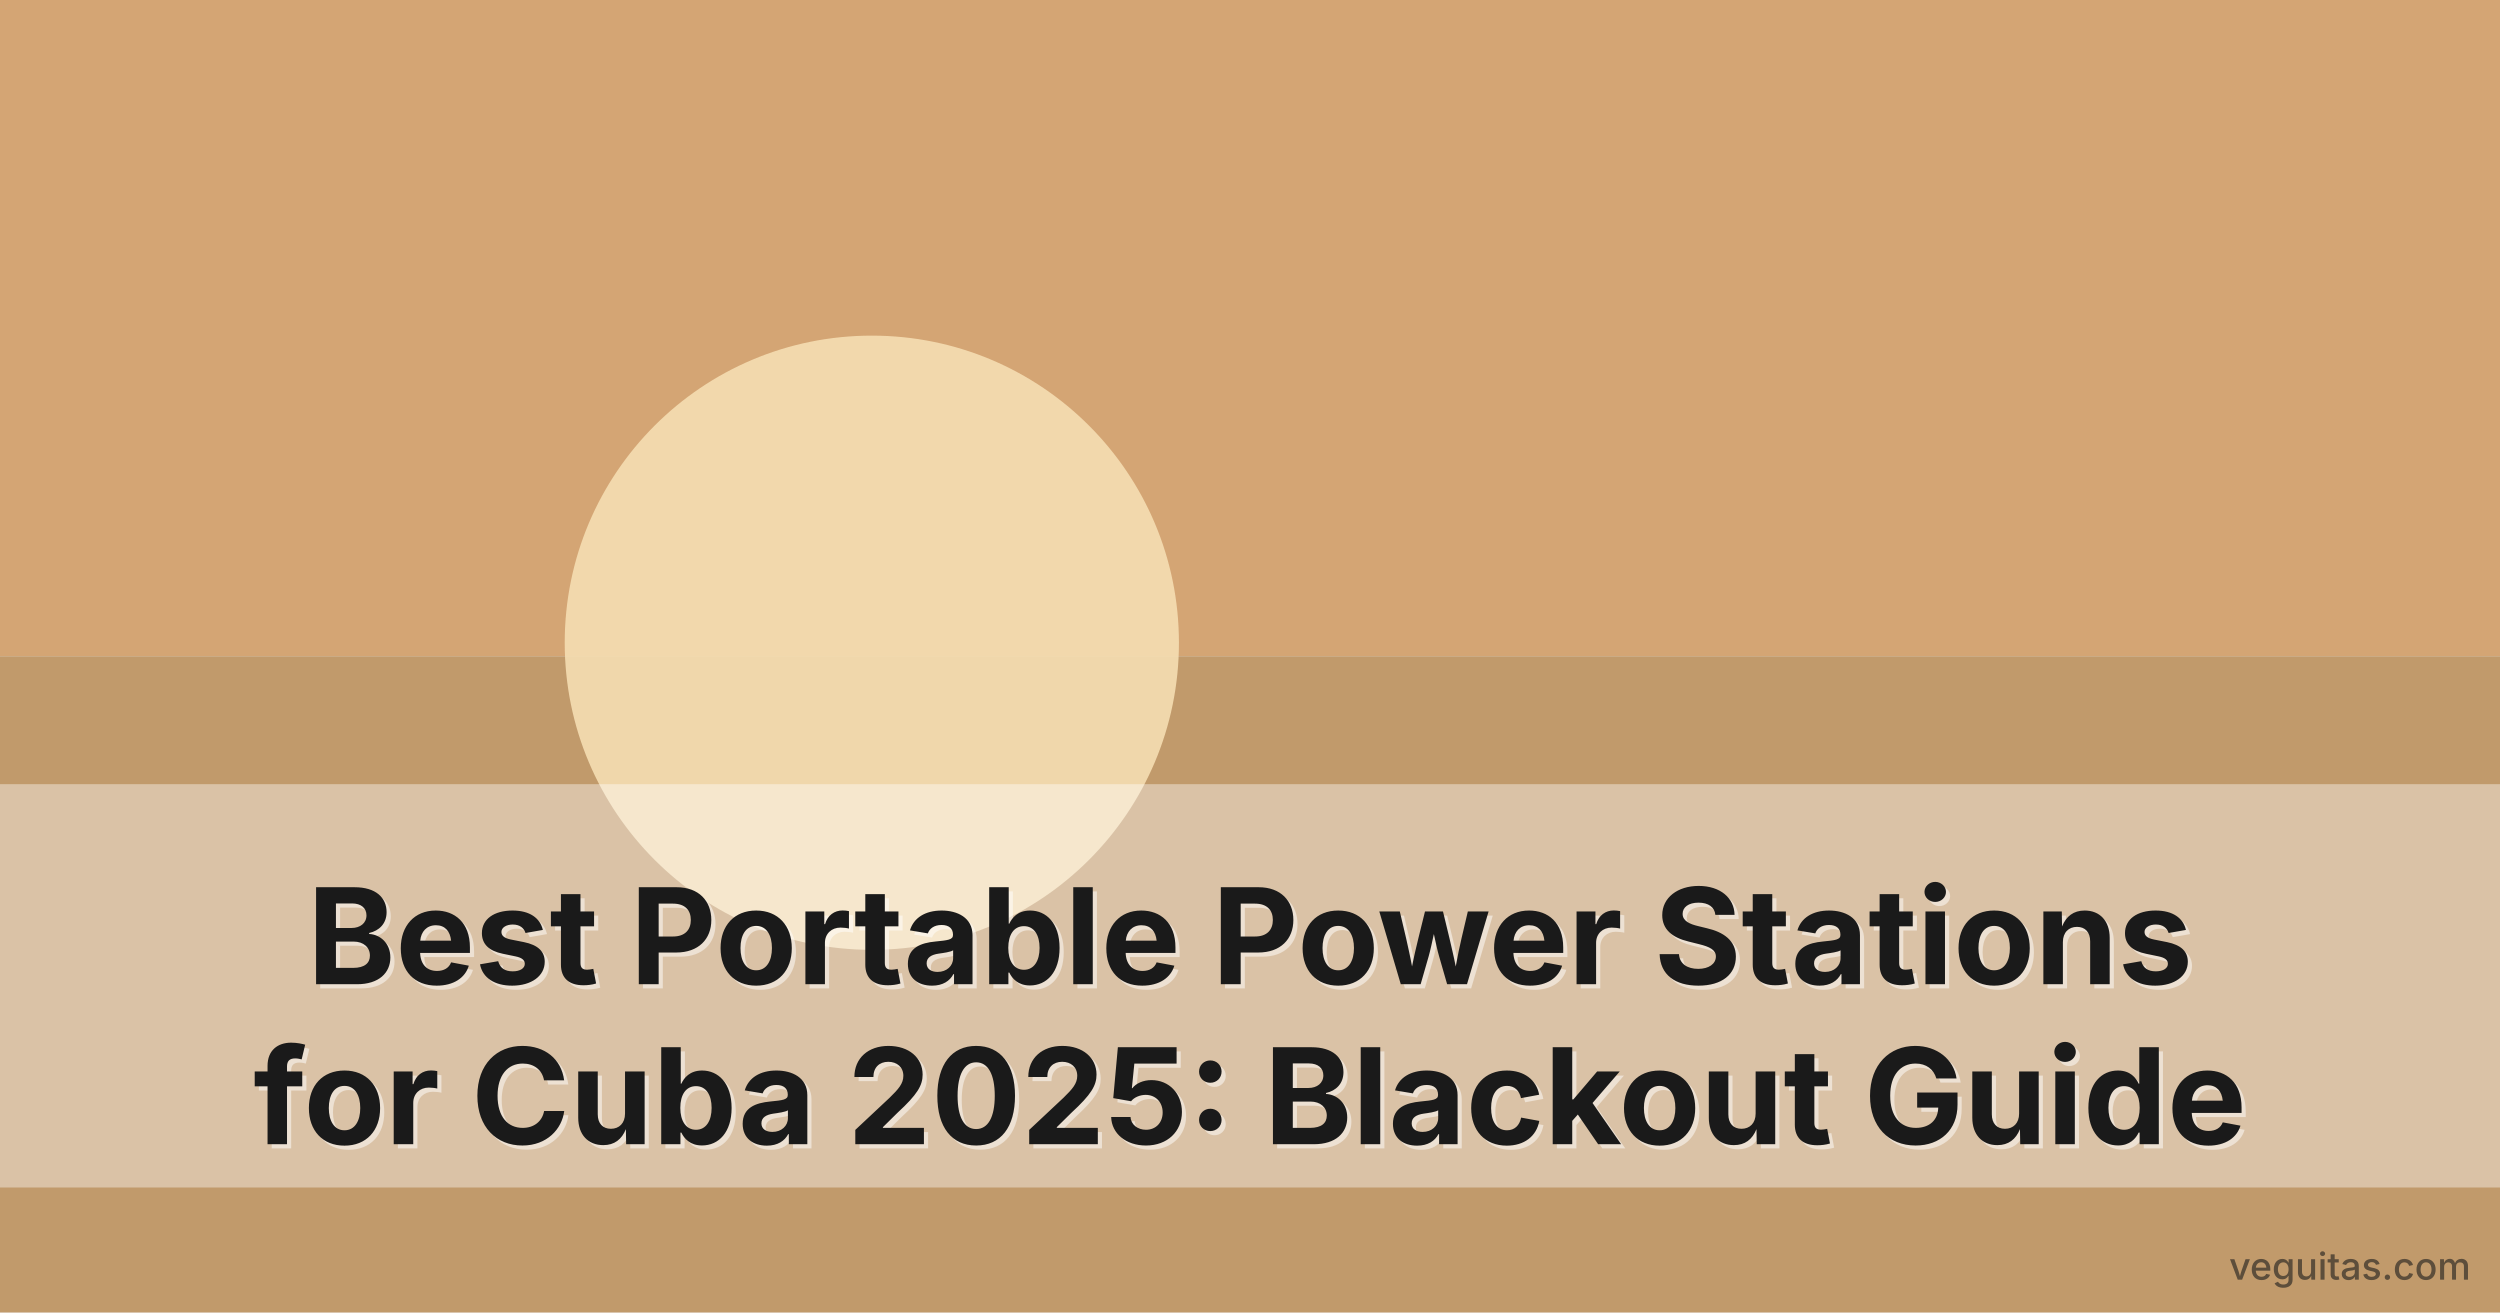
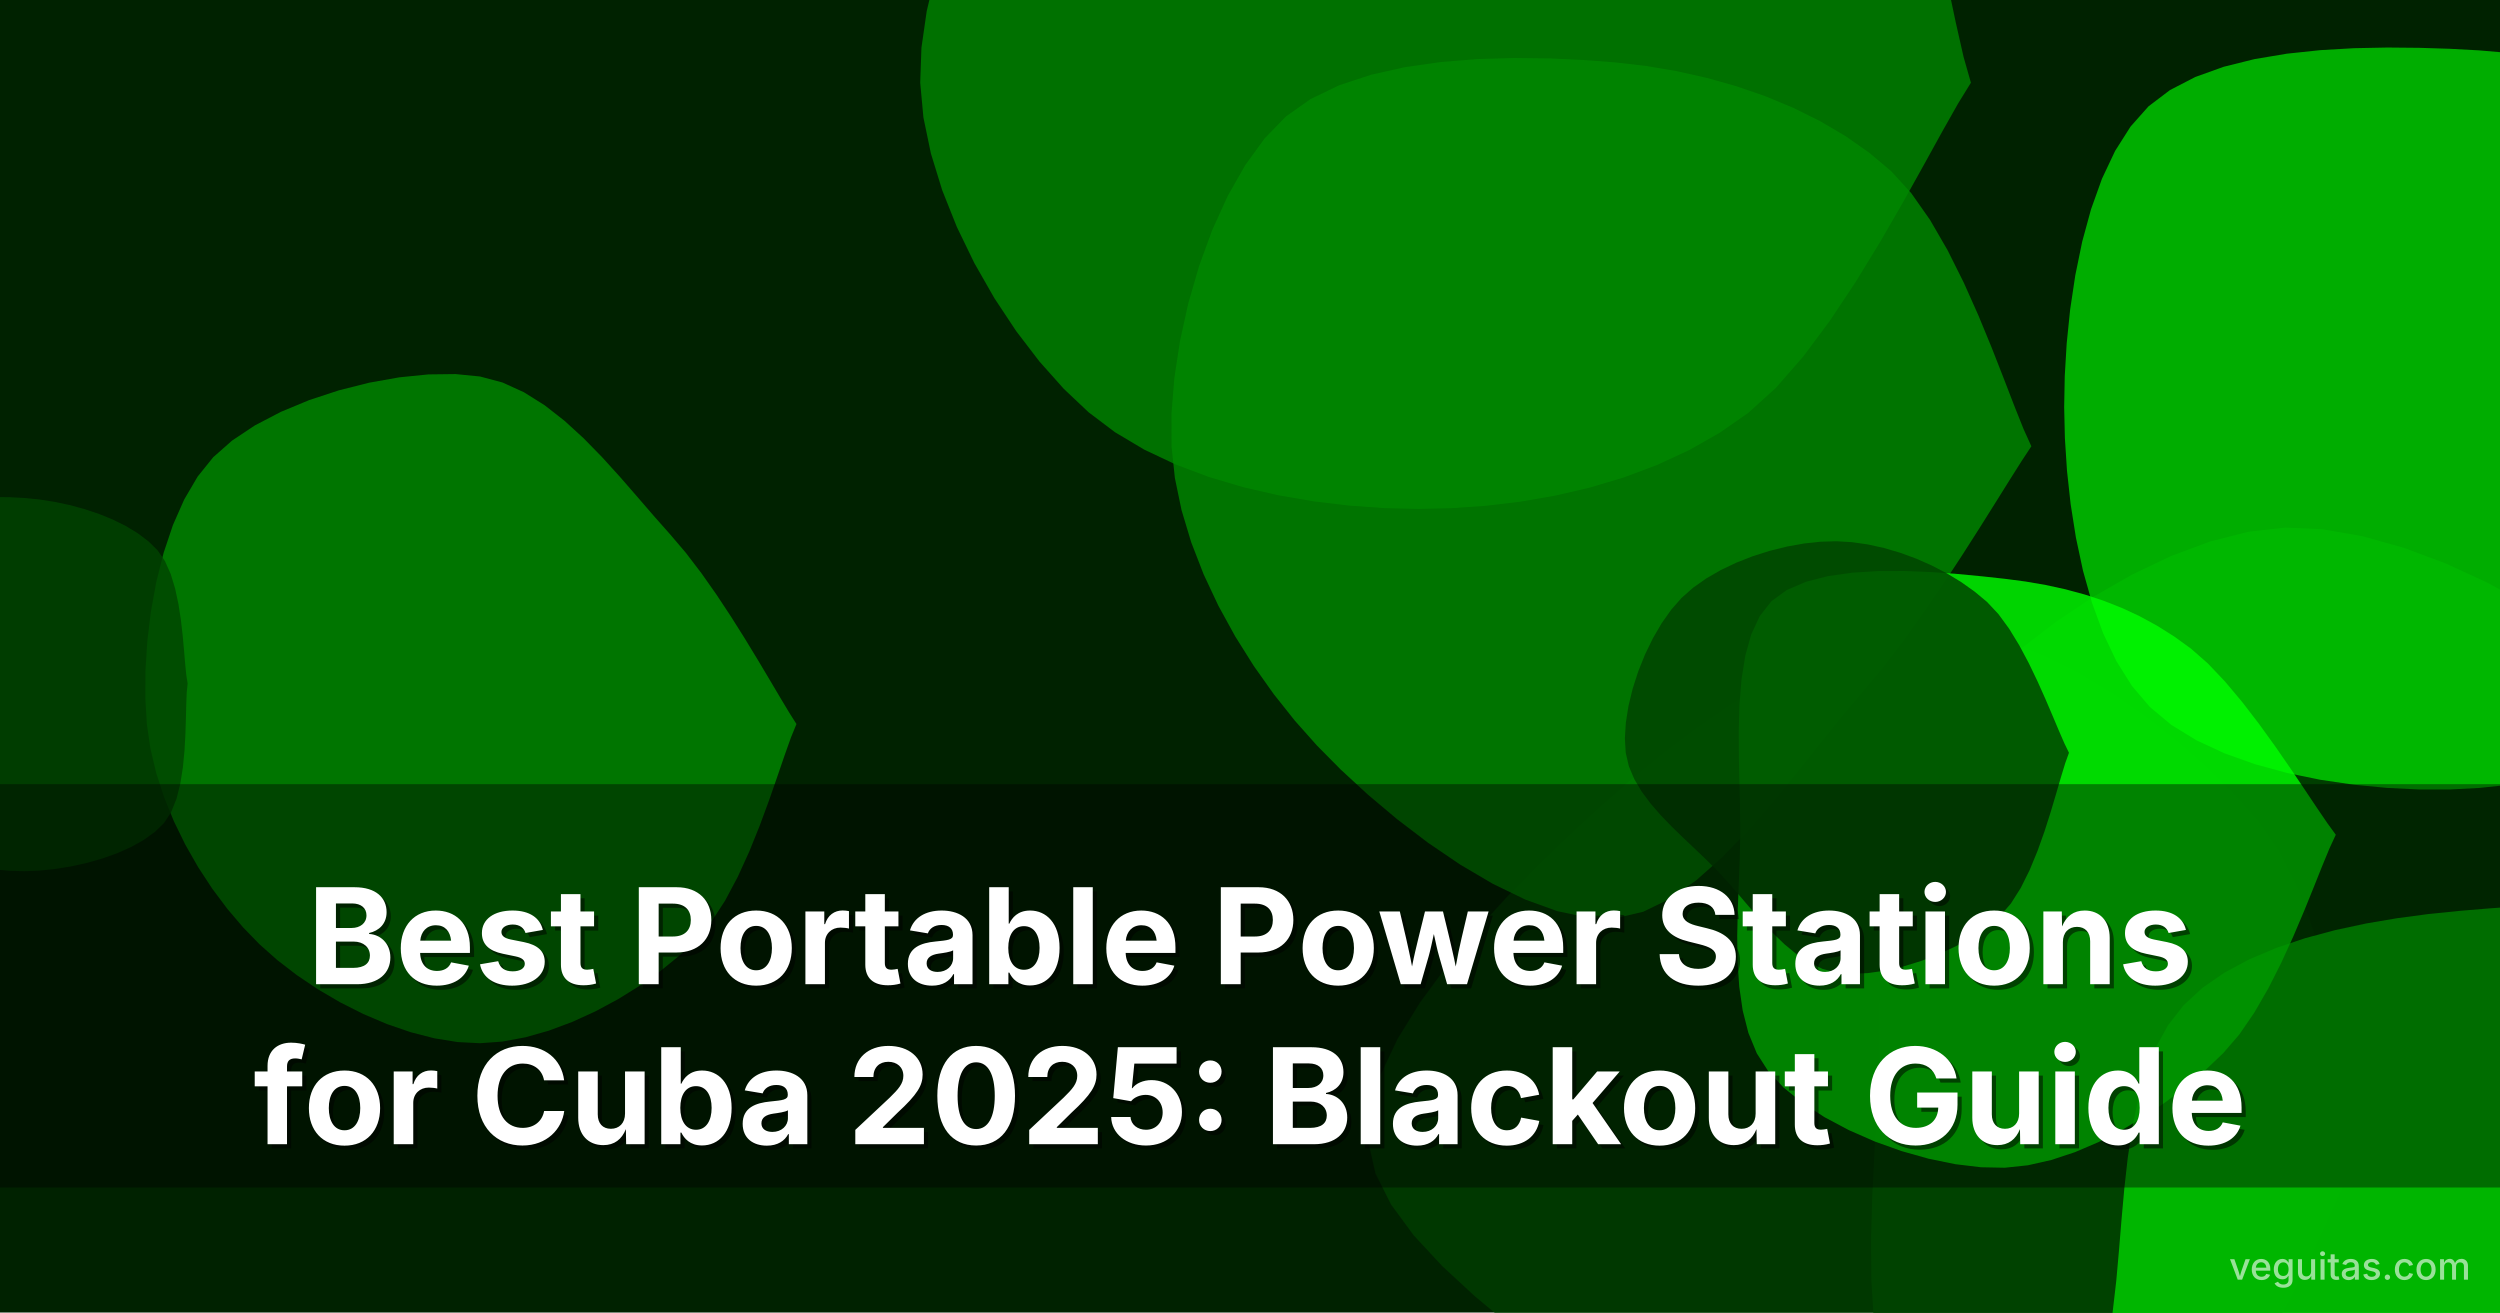
<svg xmlns="http://www.w3.org/2000/svg" version="1.1" width="1200" height="630" viewBox="0 0 1200 630">
-   <rect width="1200" height="315" x="0" y="0" fill="#d4a574" />
-   <rect width="1200" height="315" x="0" y="315" fill="#c19a6b" />
-   <circle r="147.41" cx="418.475" cy="308.513" fill="#f5deb3" opacity="0.9" />
-   <rect width="1200" height="193.6" x="0" y="376.4" fill="rgba(255,255,255,0.4)" />
-   <text font-family="system-ui, -apple-system, sans-serif" font-size="64" font-weight="700" text-anchor="middle" fill="rgba(255,255,255,0.5)" x="602" y="474.428">
+   <rect width="1200" height="630" fill="#002200" />
+   <path d="M 946.041 39.706 L 939.914 49.641 L 932.331 63.058 L 923.458 79.143 L 913.461 97.084 L 902.506 116.068 L 890.758 135.282 L 878.384 153.914 L 865.548 171.151 L 852.418 186.181 L 839.159 198.191 L 825.399 207.769 L 810.76 216.083 L 795.397 223.194 L 779.465 229.162 L 763.122 234.045 L 746.522 237.903 L 729.822 240.797 L 713.176 242.786 L 696.742 243.929 L 680.674 244.286 L 664.496 243.895 L 647.781 242.713 L 630.762 240.683 L 613.669 237.747 L 596.733 233.848 L 580.186 228.927 L 564.258 222.928 L 549.18 215.791 L 535.185 207.46 L 522.503 197.877 L 510.601 186.625 L 498.944 173.535 L 487.759 158.915 L 477.271 143.074 L 467.709 126.321 L 459.298 108.967 L 452.264 91.319 L 446.835 73.686 L 443.237 56.379 L 441.697 39.706 L 442.286 22.949 L 444.811 5.39 L 449.097 -12.664 L 454.97 -30.908 L 462.256 -49.034 L 470.78 -66.738 L 480.369 -83.711 L 490.847 -99.649 L 502.042 -114.244 L 513.778 -127.19 L 526.494 -138.851 L 540.615 -149.746 L 555.945 -159.803 L 572.288 -168.95 L 589.449 -177.115 L 607.232 -184.226 L 625.442 -190.212 L 643.882 -194.999 L 662.358 -198.516 L 680.674 -200.692 L 699.699 -201.744 L 720.122 -201.869 L 741.47 -200.961 L 763.272 -198.914 L 785.055 -195.623 L 806.347 -190.981 L 826.678 -184.884 L 845.575 -177.226 L 862.567 -167.9 L 877.181 -156.802 L 889.547 -142.448 L 900.224 -124.124 L 909.39 -102.877 L 917.221 -79.755 L 923.893 -55.805 L 929.582 -32.075 L 934.465 -9.611 L 938.718 10.539 L 942.518 27.327 L 946.041 39.706 Z" fill="#008800" opacity="0.767" />
+   <path d="M 1303.27 517.067 L 1302.604 528.744 L 1302.661 544.752 L 1303.031 564.02 L 1303.305 585.476 L 1303.073 608.048 L 1301.925 630.665 L 1299.453 652.254 L 1295.246 671.745 L 1288.895 688.065 L 1279.991 700.143 L 1268.123 708.2 L 1253.491 713.469 L 1236.593 716.4 L 1217.931 717.44 L 1198.004 717.036 L 1177.313 715.638 L 1156.358 713.693 L 1135.64 711.65 L 1115.659 709.955 L 1096.915 709.058 L 1078.318 709.194 L 1058.742 710.03 L 1038.638 711.159 L 1018.454 712.175 L 998.64 712.672 L 979.643 712.245 L 961.914 710.486 L 945.901 706.99 L 932.054 701.35 L 920.821 693.161 L 912.312 681.993 L 906.123 668.03 L 901.931 651.783 L 899.413 633.763 L 898.246 614.483 L 898.109 594.453 L 898.678 574.185 L 899.63 554.19 L 900.645 534.98 L 901.398 517.067 L 901.767 499.765 L 902.019 482.164 L 902.415 464.436 L 903.215 446.754 L 904.68 429.289 L 907.072 412.215 L 910.651 395.703 L 915.677 379.927 L 922.412 365.058 L 931.116 351.268 L 942.135 337.887 L 955.392 324.362 L 970.509 311.045 L 987.113 298.288 L 1004.827 286.443 L 1023.276 275.863 L 1042.084 266.899 L 1060.877 259.905 L 1079.279 255.231 L 1096.915 253.23 L 1114.808 254.038 L 1133.916 257.366 L 1153.767 262.928 L 1173.885 270.436 L 1193.796 279.605 L 1213.026 290.147 L 1231.102 301.777 L 1247.548 314.208 L 1261.89 327.154 L 1273.655 340.327 L 1282.708 355.166 L 1289.467 372.766 L 1294.286 392.328 L 1297.515 413.052 L 1299.509 434.141 L 1300.618 454.794 L 1301.196 474.212 L 1301.596 491.596 L 1302.17 506.148 L 1303.27 517.067 Z" fill="#004400" opacity="0.819" />
+   <path d="M 1134.725 548.064 L 1130.721 556.049 L 1125.918 566.462 L 1120.35 578.831 L 1114.053 592.681 L 1107.06 607.536 L 1099.405 622.923 L 1091.124 638.367 L 1082.251 653.393 L 1072.82 667.527 L 1062.866 680.295 L 1052.124 692.896 L 1040.411 706.489 L 1027.885 720.537 L 1014.703 734.504 L 1001.022 747.855 L 986.999 760.053 L 972.792 770.562 L 958.557 778.846 L 944.452 784.369 L 930.635 786.595 L 916.908 785.238 L 903 780.695 L 888.953 773.455 L 874.813 764.006 L 860.622 752.836 L 846.424 740.434 L 832.263 727.287 L 818.181 713.885 L 804.224 700.715 L 790.434 688.265 L 775.698 676.037 L 759.354 663.249 L 742.119 649.959 L 724.709 636.231 L 707.844 622.125 L 692.241 607.702 L 678.617 593.023 L 667.69 578.15 L 660.178 563.143 L 656.798 548.064 L 657.835 532.419 L 662.703 515.87 L 670.814 498.713 L 681.579 481.242 L 694.41 463.753 L 708.717 446.541 L 723.912 429.901 L 739.406 414.129 L 754.611 399.52 L 768.938 386.368 L 783.138 373.974 L 798.236 361.644 L 814.061 349.68 L 830.438 338.384 L 847.196 328.059 L 864.162 319.007 L 881.161 311.53 L 898.022 305.931 L 914.571 302.512 L 930.635 301.575 L 946.785 303.396 L 963.52 307.813 L 980.553 314.475 L 997.599 323.031 L 1014.375 333.13 L 1030.595 344.421 L 1045.974 356.553 L 1060.227 369.174 L 1073.07 381.934 L 1084.217 394.482 L 1093.669 408.074 L 1101.723 423.773 L 1108.536 440.935 L 1114.266 458.918 L 1119.07 477.08 L 1123.106 494.777 L 1126.532 511.367 L 1129.505 526.206 L 1132.183 538.653 L 1134.725 548.064 Z" fill="#004400" opacity="0.627" />
+   <path d="M 975.052 214.218 L 970.387 221.292 L 964.599 230.443 L 957.822 241.287 L 950.189 253.441 L 941.833 266.52 L 932.885 280.14 L 923.48 293.919 L 913.749 307.472 L 903.827 320.414 L 893.845 332.363 L 883.641 344.455 L 872.987 357.718 L 861.918 371.609 L 850.468 385.583 L 838.672 399.097 L 826.563 411.605 L 814.177 422.564 L 801.549 431.429 L 788.711 437.656 L 775.7 440.701 L 762.038 440.431 L 747.427 437.334 L 732.165 431.803 L 716.548 424.23 L 700.876 415.005 L 685.445 404.521 L 670.555 393.168 L 656.502 381.339 L 643.585 369.425 L 632.101 357.817 L 621.574 345.983 L 611.429 333.219 L 601.819 319.665 L 592.896 305.458 L 584.814 290.736 L 577.725 275.636 L 571.781 260.296 L 567.135 244.855 L 563.94 229.45 L 562.349 214.218 L 562.33 198.383 L 563.707 181.369 L 566.418 163.618 L 570.396 145.571 L 575.58 127.672 L 581.904 110.362 L 589.304 94.082 L 597.717 79.274 L 607.079 66.381 L 617.326 55.845 L 629.094 47.541 L 642.804 40.945 L 658.067 35.892 L 674.494 32.218 L 691.695 29.761 L 709.282 28.356 L 726.865 27.841 L 744.055 28.051 L 760.463 28.824 L 775.7 29.995 L 790.262 31.693 L 804.831 34.157 L 819.29 37.395 L 833.524 41.411 L 847.419 46.211 L 860.857 51.8 L 873.726 58.185 L 885.908 65.37 L 897.289 73.361 L 907.753 82.165 L 917.408 92.729 L 926.434 105.576 L 934.822 120.069 L 942.566 135.573 L 949.656 151.452 L 956.086 167.07 L 961.849 181.792 L 966.936 194.981 L 971.339 206.002 L 975.052 214.218 Z" fill="#008800" opacity="0.803" />
+   <path d="M 1414.332 614.813 L 1408.122 622.536 L 1400.261 632.615 L 1391.004 644.588 L 1380.601 657.994 L 1369.307 672.369 L 1357.374 687.253 L 1345.055 702.181 L 1332.602 716.694 L 1320.268 730.327 L 1308.306 742.62 L 1296.556 754.604 L 1284.666 767.334 L 1272.604 780.376 L 1260.335 793.3 L 1247.825 805.673 L 1235.042 817.064 L 1221.951 827.042 L 1208.52 835.175 L 1194.714 841.03 L 1180.5 844.177 L 1165.051 844.625 L 1147.944 842.825 L 1129.747 839.013 L 1111.031 833.421 L 1092.365 826.283 L 1074.318 817.834 L 1057.46 808.307 L 1042.361 797.935 L 1029.59 786.954 L 1019.717 775.596 L 1012.809 763.124 L 1008.315 748.886 L 1005.872 733.242 L 1005.118 716.557 L 1005.692 699.19 L 1007.231 681.505 L 1009.374 663.863 L 1011.759 646.626 L 1014.024 630.155 L 1015.807 614.813 L 1017.123 600.035 L 1018.355 585.13 L 1019.695 570.274 L 1021.333 555.645 L 1023.462 541.417 L 1026.272 527.766 L 1029.954 514.87 L 1034.7 502.903 L 1040.702 492.042 L 1048.149 482.463 L 1057.221 474.118 L 1067.816 466.796 L 1079.71 460.434 L 1092.679 454.964 L 1106.499 450.322 L 1120.945 446.441 L 1135.792 443.257 L 1150.816 440.704 L 1165.794 438.716 L 1180.5 437.228 L 1195.6 435.97 L 1211.697 434.858 L 1228.473 434.11 L 1245.606 433.942 L 1262.779 434.571 L 1279.672 436.215 L 1295.965 439.089 L 1311.338 443.41 L 1325.474 449.396 L 1338.051 457.262 L 1349.313 468.157 L 1359.729 482.492 L 1369.311 499.383 L 1378.076 517.944 L 1386.038 537.29 L 1393.213 556.536 L 1399.615 574.796 L 1405.258 591.186 L 1410.159 604.82 L 1414.332 614.813 Z" fill="#00ff00" opacity="0.615" />
+   <path d="M 1371.181 195.489 L 1368.069 204.057 L 1364.519 215.593 L 1360.469 229.412 L 1355.857 244.83 L 1350.621 261.163 L 1344.699 277.729 L 1338.03 293.842 L 1330.551 308.818 L 1322.202 321.975 L 1312.919 332.628 L 1302.429 341.326 L 1290.646 349.081 L 1277.786 355.908 L 1264.064 361.822 L 1249.698 366.838 L 1234.904 370.97 L 1219.899 374.233 L 1204.899 376.641 L 1190.12 378.21 L 1175.779 378.953 L 1161.204 378.942 L 1145.795 378.199 L 1129.881 376.669 L 1113.791 374.299 L 1097.852 371.033 L 1082.394 366.816 L 1067.744 361.593 L 1054.231 355.309 L 1042.182 347.91 L 1031.928 339.34 L 1023.287 329.18 L 1015.822 317.251 L 1009.468 303.866 L 1004.163 289.335 L 999.843 273.968 L 996.444 258.077 L 993.904 241.973 L 992.159 225.966 L 991.147 210.368 L 990.803 195.489 L 991.079 180.541 L 992.016 164.765 L 993.68 148.513 L 996.138 132.137 L 999.457 115.989 L 1003.704 100.423 L 1008.945 85.791 L 1015.249 72.445 L 1022.682 60.737 L 1031.31 51.02 L 1041.597 43.228 L 1053.73 36.957 L 1067.362 32.056 L 1082.15 28.374 L 1097.747 25.761 L 1113.807 24.063 L 1129.986 23.131 L 1145.938 22.812 L 1161.318 22.955 L 1175.779 23.41 L 1189.88 24.175 L 1204.289 25.408 L 1218.826 27.193 L 1233.311 29.614 L 1247.564 32.755 L 1261.405 36.701 L 1274.655 41.535 L 1287.133 47.343 L 1298.66 54.207 L 1309.056 62.212 L 1318.43 72.313 L 1327.029 84.953 L 1334.88 99.449 L 1342.011 115.118 L 1348.448 131.275 L 1354.219 147.239 L 1359.351 162.326 L 1363.87 175.852 L 1367.804 187.134 L 1371.181 195.489 Z" fill="#00ff00" opacity="0.626" />
+   <path d="M 382.298 347.537 L 379.679 353.95 L 376.628 362.505 L 373.125 372.728 L 369.146 384.146 L 364.671 396.285 L 359.678 408.672 L 354.144 420.833 L 348.048 432.294 L 341.369 442.582 L 334.084 451.224 L 325.971 458.806 L 316.93 466.145 L 307.121 473.115 L 296.703 479.585 L 285.838 485.428 L 274.684 490.516 L 263.404 494.719 L 252.155 497.91 L 241.1 499.961 L 230.397 500.742 L 219.672 500.188 L 208.55 498.394 L 197.192 495.476 L 185.76 491.549 L 174.414 486.731 L 163.316 481.136 L 152.627 474.88 L 142.508 468.079 L 133.121 460.85 L 124.626 453.308 L 116.735 445.194 L 109.121 436.244 L 101.885 426.566 L 95.132 416.27 L 88.964 405.462 L 83.484 394.25 L 78.795 382.744 L 75 371.051 L 72.201 359.279 L 70.502 347.537 L 69.771 335.232 L 69.828 321.922 L 70.703 307.943 L 72.427 293.63 L 75.032 279.317 L 78.547 265.339 L 83.004 252.031 L 88.434 239.728 L 94.867 228.764 L 102.335 219.474 L 111.41 211.467 L 122.379 204.177 L 134.843 197.679 L 148.402 192.05 L 162.658 187.363 L 177.21 183.695 L 191.659 181.122 L 205.606 179.717 L 218.652 179.557 L 230.397 180.717 L 241.145 183.579 L 251.478 188.277 L 261.417 194.515 L 270.98 201.997 L 280.187 210.424 L 289.058 219.501 L 297.611 228.931 L 305.867 238.418 L 313.844 247.663 L 321.562 256.372 L 329.141 265.27 L 336.628 275.071 L 343.933 285.453 L 350.963 296.097 L 357.628 306.683 L 363.837 316.89 L 369.5 326.399 L 374.525 334.89 L 378.821 342.043 L 382.298 347.537 Z" fill="#008800" opacity="0.816" />
+   <path d="M 1121.178 400.682 L 1118.192 407.143 L 1114.643 415.736 L 1110.541 425.995 L 1105.895 437.457 L 1100.716 449.658 L 1095.012 462.134 L 1088.794 474.421 L 1082.071 486.056 L 1074.853 496.573 L 1067.15 505.51 L 1058.764 513.484 L 1049.575 521.32 L 1039.71 528.864 L 1029.295 535.96 L 1018.456 542.456 L 1007.319 548.196 L 996.011 553.026 L 984.658 556.792 L 973.386 559.339 L 962.322 560.513 L 950.87 560.289 L 938.57 558.814 L 925.747 556.19 L 912.728 552.519 L 899.839 547.903 L 887.408 542.444 L 875.76 536.245 L 865.221 529.408 L 856.119 522.033 L 848.779 514.225 L 843.252 505.588 L 839.228 495.797 L 836.492 485.059 L 834.829 473.579 L 834.023 461.565 L 833.859 449.221 L 834.123 436.755 L 834.599 424.372 L 835.071 412.279 L 835.326 400.682 L 835.232 388.96 L 834.941 376.553 L 834.659 363.763 L 834.592 350.887 L 834.946 338.226 L 835.927 326.079 L 837.743 314.745 L 840.598 304.523 L 844.7 295.713 L 850.255 288.615 L 857.63 283.235 L 866.815 279.266 L 877.451 276.538 L 889.179 274.88 L 901.638 274.12 L 914.469 274.088 L 927.312 274.614 L 939.809 275.525 L 951.599 276.652 L 962.322 277.823 L 972.266 279.129 L 981.962 280.798 L 991.419 282.863 L 1000.646 285.36 L 1009.652 288.324 L 1018.445 291.788 L 1027.034 295.787 L 1035.427 300.356 L 1043.634 305.529 L 1051.663 311.341 L 1059.73 318.416 L 1067.947 327.066 L 1076.164 336.854 L 1084.233 347.346 L 1092.004 358.106 L 1099.329 368.698 L 1106.057 378.688 L 1112.041 387.638 L 1117.131 395.115 L 1121.178 400.682 Z" fill="#00ff00" opacity="0.802" />
+   <path d="M 993.109 361.336 L 991.339 366.236 L 989.321 372.831 L 987.02 380.729 L 984.399 389.542 L 981.423 398.88 L 978.053 408.353 L 974.256 417.572 L 969.993 426.146 L 965.229 433.687 L 959.927 439.803 L 953.818 444.93 L 946.787 449.712 L 939.036 454.076 L 930.765 457.95 L 922.175 461.262 L 913.467 463.937 L 904.84 465.905 L 896.497 467.093 L 888.636 467.427 L 881.46 466.835 L 874.84 465.074 L 868.499 462.086 L 862.409 458.072 L 856.544 453.233 L 850.876 447.773 L 845.38 441.894 L 840.029 435.797 L 834.795 429.685 L 829.652 423.759 L 824.574 418.222 L 819.319 412.947 L 813.783 407.654 L 808.14 402.314 L 802.565 396.901 L 797.234 391.386 L 792.321 385.743 L 788.001 379.944 L 784.45 373.962 L 781.842 367.768 L 780.353 361.336 L 779.942 354.398 L 780.405 346.834 L 781.672 338.837 L 783.672 330.601 L 786.336 322.32 L 789.592 314.188 L 793.371 306.397 L 797.602 299.142 L 802.214 292.616 L 807.137 287.013 L 812.653 282.13 L 818.991 277.652 L 826.002 273.609 L 833.538 270.027 L 841.45 266.935 L 849.59 264.36 L 857.81 262.331 L 865.961 260.875 L 873.893 260.021 L 881.46 259.795 L 888.924 260.235 L 896.587 261.331 L 904.354 263.044 L 912.132 265.335 L 919.829 268.162 L 927.35 271.488 L 934.604 275.272 L 941.495 279.475 L 947.931 284.057 L 953.819 288.977 L 959.264 294.79 L 964.422 301.843 L 969.274 309.791 L 973.802 318.285 L 977.987 326.981 L 981.809 335.53 L 985.252 343.587 L 988.295 350.804 L 990.92 356.836 L 993.109 361.336 Z" fill="#004400" opacity="0.849" />
+   <path d="M 90.066 328.086 L 89.64 332.27 L 89.411 337.9 L 89.245 344.643 L 89.01 352.167 L 88.572 360.139 L 87.8 368.227 L 86.56 376.097 L 84.719 383.418 L 82.145 389.856 L 78.705 395.078 L 74.262 399.369 L 68.88 403.231 L 62.723 406.66 L 55.954 409.652 L 48.739 412.201 L 41.241 414.304 L 33.625 415.957 L 26.055 417.155 L 18.697 417.894 L 11.713 418.169 L 4.819 417.986 L -2.315 417.351 L -9.589 416.264 L -16.905 414.724 L -24.163 412.729 L -31.264 410.28 L -38.11 407.376 L -44.601 404.016 L -50.639 400.198 L -56.124 395.923 L -61.289 391.012 L -66.366 385.367 L -71.254 379.108 L -75.855 372.352 L -80.067 365.221 L -83.791 357.832 L -86.926 350.304 L -89.373 342.758 L -91.032 335.313 L -91.803 328.086 L -91.671 320.691 L -90.733 312.788 L -89.054 304.57 L -86.698 296.228 L -83.731 287.957 L -80.216 279.947 L -76.22 272.393 L -71.806 265.487 L -67.04 259.42 L -61.986 254.387 L -56.35 250.307 L -49.899 246.935 L -42.794 244.218 L -35.197 242.102 L -27.269 240.534 L -19.17 239.46 L -11.061 238.826 L -3.104 238.58 L 4.541 238.667 L 11.713 239.034 L 18.724 239.732 L 25.916 240.847 L 33.168 242.374 L 40.363 244.307 L 47.381 246.642 L 54.102 249.372 L 60.408 252.495 L 66.179 256.003 L 71.296 259.893 L 75.64 264.16 L 79.152 269.268 L 81.924 275.484 L 84.06 282.499 L 85.667 290.005 L 86.848 297.693 L 87.71 305.256 L 88.358 312.385 L 88.896 318.772 L 89.43 324.108 L 90.066 328.086 Z" fill="#004400" opacity="0.809" />
+   <rect width="1200" height="193.6" x="0" y="376.4" fill="rgba(0,0,0,0.4)" />
+   <text font-family="system-ui, -apple-system, sans-serif" font-size="64" font-weight="700" text-anchor="middle" fill="rgba(0,0,0,0.5)" x="602" y="474.428">
    <tspan dy="0" x="602">Best Portable Power Stations</tspan>
  </text>
-   <text font-family="system-ui, -apple-system, sans-serif" font-size="64" font-weight="700" text-anchor="middle" fill="#1a1a1a" x="600" y="472.428">
+   <text font-family="system-ui, -apple-system, sans-serif" font-size="64" font-weight="700" text-anchor="middle" fill="#ffffff" x="600" y="472.428">
    <tspan dy="0" x="600">Best Portable Power Stations</tspan>
  </text>
-   <text font-family="system-ui, -apple-system, sans-serif" font-size="64" font-weight="700" text-anchor="middle" fill="rgba(255,255,255,0.5)" x="602" y="551.228">
+   <text font-family="system-ui, -apple-system, sans-serif" font-size="64" font-weight="700" text-anchor="middle" fill="rgba(0,0,0,0.5)" x="602" y="551.228">
    <tspan dy="0" x="602">for Cuba 2025: Blackout Guide</tspan>
  </text>
-   <text font-family="system-ui, -apple-system, sans-serif" font-size="64" font-weight="700" text-anchor="middle" fill="#1a1a1a" x="600" y="549.228">
+   <text font-family="system-ui, -apple-system, sans-serif" font-size="64" font-weight="700" text-anchor="middle" fill="#ffffff" x="600" y="549.228">
    <tspan dy="0" x="600">for Cuba 2025: Blackout Guide</tspan>
  </text>
-   <text font-family="system-ui, -apple-system, sans-serif" font-size="18" font-weight="500" fill="#1a1a1a" opacity="0.6" x="1070" y="614.239">
+   <text font-family="system-ui, -apple-system, sans-serif" font-size="18" font-weight="500" fill="#ffffff" opacity="0.6" x="1070" y="614.239">
    <tspan dy="0" x="1070">veguitas.com</tspan>
  </text>
</svg>
